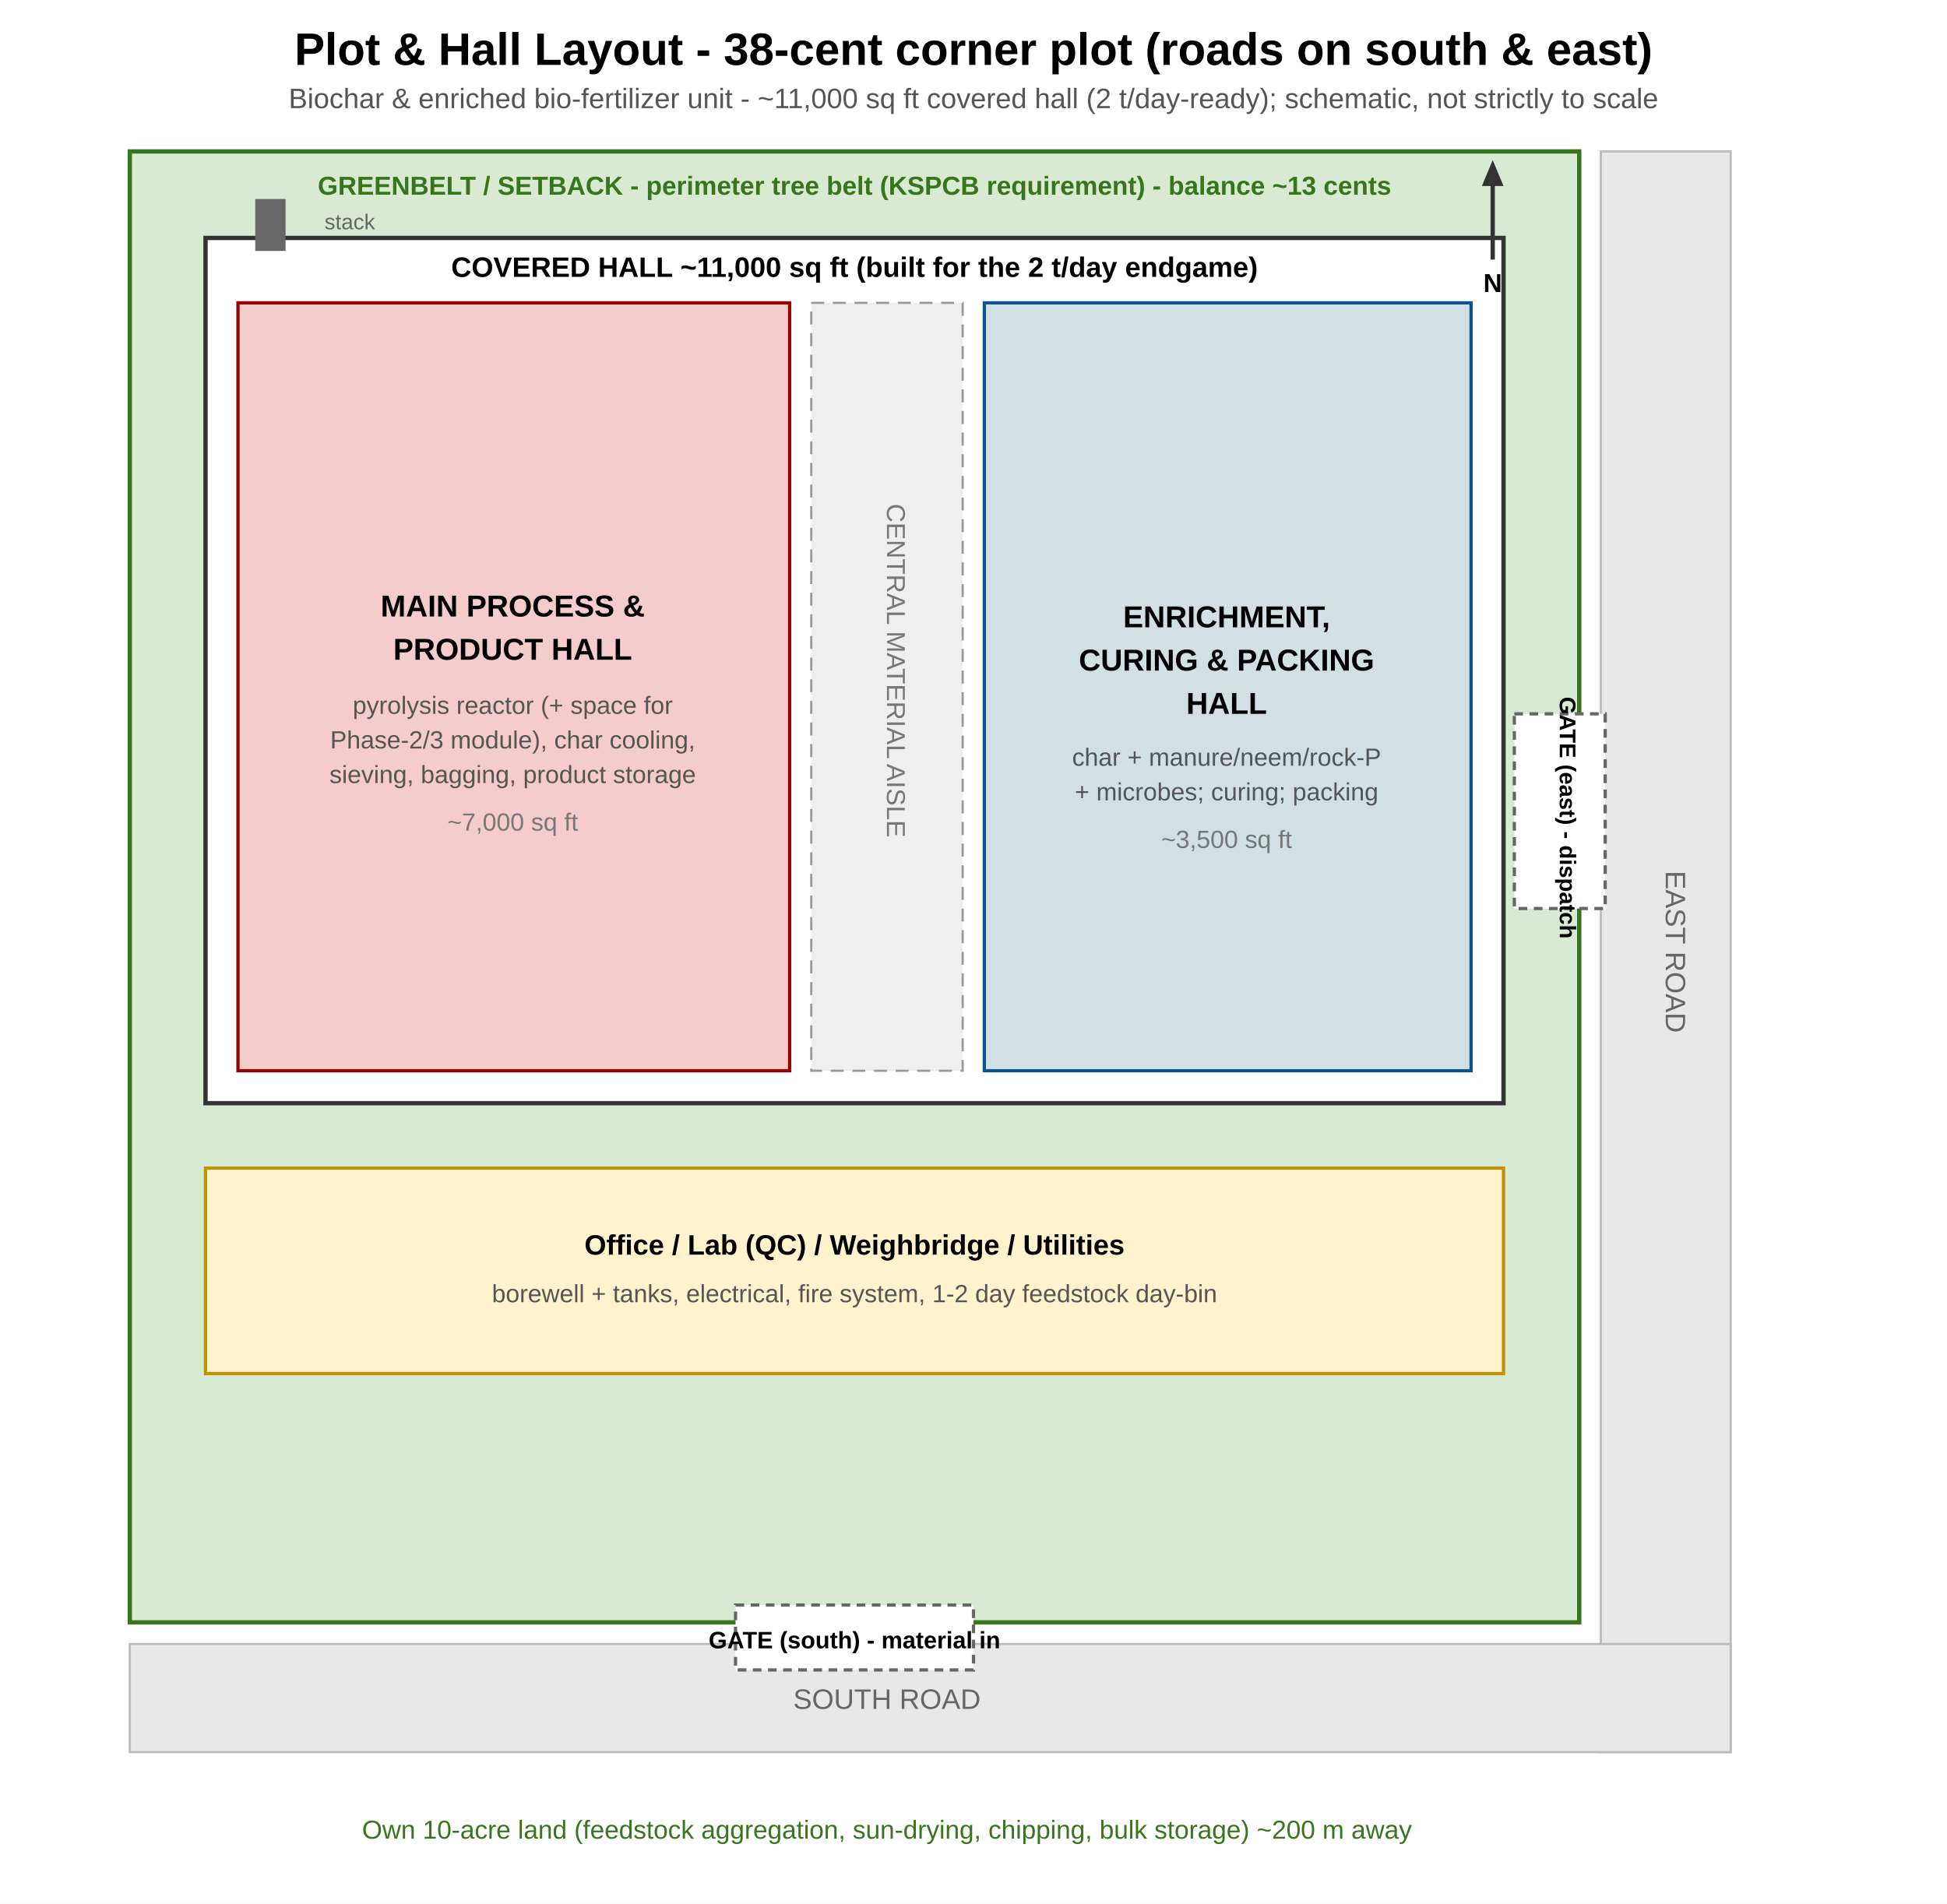
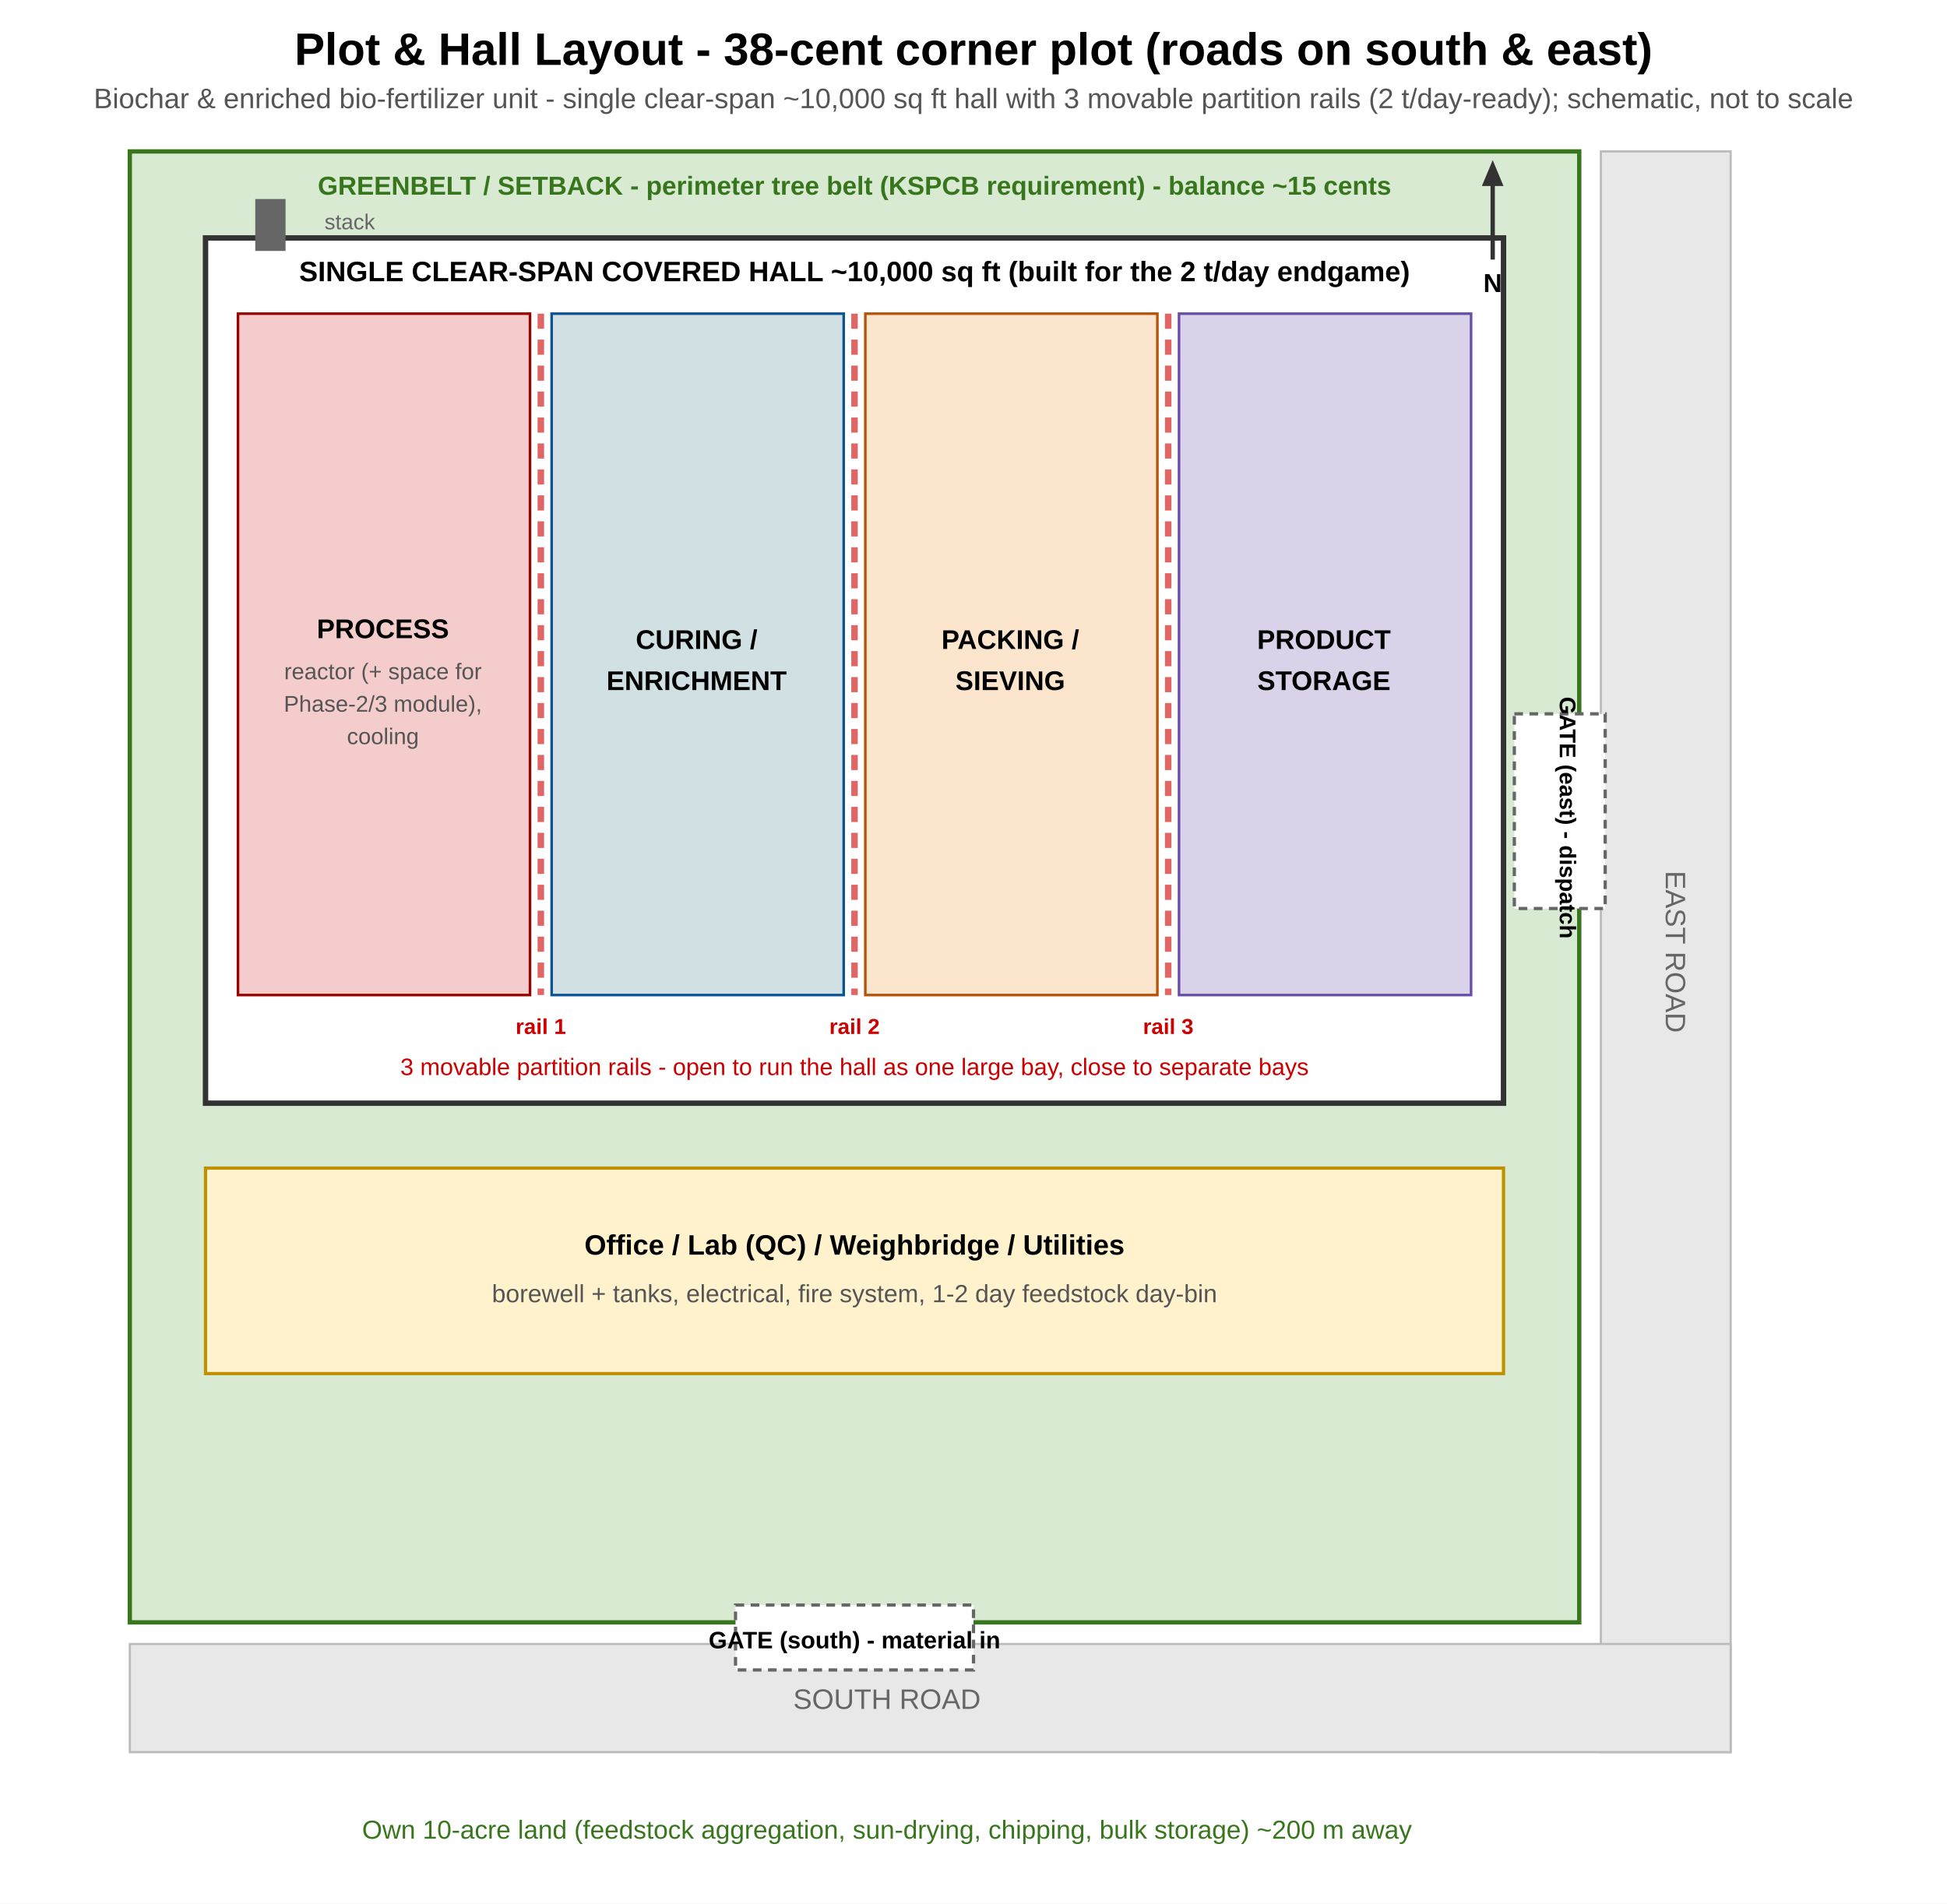
<svg xmlns="http://www.w3.org/2000/svg" viewBox="0 0 900 880" font-family="Arial, Helvetica, sans-serif">
  <rect x="0" y="0" width="900" height="880" fill="#ffffff" />
  <text x="450" y="30" text-anchor="middle" font-size="21" font-weight="bold">Plot &amp; Hall Layout - 38-cent corner plot (roads on south &amp; east)</text>
-   <text x="450" y="50" text-anchor="middle" font-size="13" fill="#555">Biochar &amp; enriched bio-fertilizer unit - ~11,000 sq ft covered hall (2 t/day-ready); schematic, not strictly to scale</text>
+   <text x="450" y="50" text-anchor="middle" font-size="13" fill="#555">Biochar &amp; enriched bio-fertilizer unit - single clear-span ~10,000 sq ft hall with 3 movable partition rails (2 t/day-ready); schematic, not to scale</text>
  <rect x="740" y="70" width="60" height="740" fill="#e8e8e8" stroke="#bbb" stroke-width="1" />
  <text x="770" y="440" text-anchor="middle" font-size="13" fill="#666" transform="rotate(90 770 440)">EAST ROAD</text>
  <rect x="60" y="760" width="740" height="50" fill="#e8e8e8" stroke="#bbb" stroke-width="1" />
  <text x="410" y="790" text-anchor="middle" font-size="13" fill="#666">SOUTH ROAD</text>
  <rect x="60" y="70" width="670" height="680" fill="#d9ead3" stroke="#38761d" stroke-width="2" />
-   <text x="395" y="90" text-anchor="middle" font-size="12" fill="#38761d" font-weight="bold">GREENBELT / SETBACK - perimeter tree belt (KSPCB requirement) - balance ~13 cents</text>
-   <rect x="95" y="110" width="600" height="400" fill="#ffffff" stroke="#333" stroke-width="2" />
-   <text x="395" y="128" text-anchor="middle" font-size="13" font-weight="bold">COVERED HALL  ~11,000 sq ft  (built for the 2 t/day endgame)</text>
-   <rect x="110" y="140" width="255" height="355" fill="#f4cccc" stroke="#990000" stroke-width="1.5" />
-   <text x="237" y="285" text-anchor="middle" font-size="14" font-weight="bold">MAIN PROCESS &amp;</text>
-   <text x="237" y="305" text-anchor="middle" font-size="14" font-weight="bold">PRODUCT HALL</text>
-   <text x="237" y="330" text-anchor="middle" font-size="11.5" fill="#555">pyrolysis reactor (+ space for</text>
-   <text x="237" y="346" text-anchor="middle" font-size="11.5" fill="#555">Phase-2/3 module), char cooling,</text>
-   <text x="237" y="362" text-anchor="middle" font-size="11.5" fill="#555">sieving, bagging, product storage</text>
-   <text x="237" y="384" text-anchor="middle" font-size="11.5" fill="#777">~7,000 sq ft</text>
-   <rect x="375" y="140" width="70" height="355" fill="#efefef" stroke="#999" stroke-width="1" stroke-dasharray="6 4" />
-   <text x="410" y="310" text-anchor="middle" font-size="12" fill="#777" transform="rotate(90 410 310)">CENTRAL MATERIAL AISLE</text>
-   <rect x="455" y="140" width="225" height="355" fill="#d0e0e3" stroke="#0b5394" stroke-width="1.5" />
-   <text x="567" y="290" text-anchor="middle" font-size="14" font-weight="bold">ENRICHMENT,</text>
-   <text x="567" y="310" text-anchor="middle" font-size="14" font-weight="bold">CURING &amp; PACKING</text>
-   <text x="567" y="330" text-anchor="middle" font-size="14" font-weight="bold">HALL</text>
-   <text x="567" y="354" text-anchor="middle" font-size="11.5" fill="#555">char + manure/neem/rock-P</text>
-   <text x="567" y="370" text-anchor="middle" font-size="11.5" fill="#555">+ microbes; curing; packing</text>
-   <text x="567" y="392" text-anchor="middle" font-size="11.5" fill="#777">~3,500 sq ft</text>
+   <text x="395" y="90" text-anchor="middle" font-size="12" fill="#38761d" font-weight="bold">GREENBELT / SETBACK - perimeter tree belt (KSPCB requirement) - balance ~15 cents</text>
+   <rect x="95" y="110" width="600" height="400" fill="#ffffff" stroke="#333" stroke-width="2.5" />
+   <text x="395" y="130" text-anchor="middle" font-size="13" font-weight="bold">SINGLE CLEAR-SPAN COVERED HALL  ~10,000 sq ft  (built for the 2 t/day endgame)</text>
+   <rect x="110" y="145" width="135" height="315" fill="#f4cccc" stroke="#990000" stroke-width="1.2" />
+   <text x="177" y="295" text-anchor="middle" font-size="12.5" font-weight="bold">PROCESS</text>
+   <text x="177" y="314" text-anchor="middle" font-size="10.5" fill="#555">reactor (+ space for</text>
+   <text x="177" y="329" text-anchor="middle" font-size="10.5" fill="#555">Phase-2/3 module),</text>
+   <text x="177" y="344" text-anchor="middle" font-size="10.5" fill="#555">cooling</text>
+   <rect x="255" y="145" width="135" height="315" fill="#d0e0e3" stroke="#0b5394" stroke-width="1.2" />
+   <text x="322" y="300" text-anchor="middle" font-size="12.5" font-weight="bold">CURING /</text>
+   <text x="322" y="319" text-anchor="middle" font-size="12.5" font-weight="bold">ENRICHMENT</text>
+   <rect x="400" y="145" width="135" height="315" fill="#fce5cd" stroke="#b45309" stroke-width="1.2" />
+   <text x="467" y="300" text-anchor="middle" font-size="12.5" font-weight="bold">PACKING /</text>
+   <text x="467" y="319" text-anchor="middle" font-size="12.5" font-weight="bold">SIEVING</text>
+   <rect x="545" y="145" width="135" height="315" fill="#d9d2e9" stroke="#674ea7" stroke-width="1.2" />
+   <text x="612" y="300" text-anchor="middle" font-size="12.5" font-weight="bold">PRODUCT</text>
+   <text x="612" y="319" text-anchor="middle" font-size="12.5" font-weight="bold">STORAGE</text>
+   <line x1="250" y1="145" x2="250" y2="460" stroke="#e06666" stroke-width="3" stroke-dasharray="7 5" />
+   <line x1="395" y1="145" x2="395" y2="460" stroke="#e06666" stroke-width="3" stroke-dasharray="7 5" />
+   <line x1="540" y1="145" x2="540" y2="460" stroke="#e06666" stroke-width="3" stroke-dasharray="7 5" />
+   <text x="250" y="478" text-anchor="middle" font-size="10" fill="#cc0000" font-weight="bold">rail 1</text>
+   <text x="395" y="478" text-anchor="middle" font-size="10" fill="#cc0000" font-weight="bold">rail 2</text>
+   <text x="540" y="478" text-anchor="middle" font-size="10" fill="#cc0000" font-weight="bold">rail 3</text>
+   <text x="395" y="497" text-anchor="middle" font-size="11" fill="#cc0000">3 movable partition rails - open to run the hall as one large bay, close to separate bays</text>
  <rect x="118" y="92" width="14" height="24" fill="#666" />
  <text x="150" y="106" font-size="10" fill="#666">stack</text>
  <rect x="95" y="540" width="600" height="95" fill="#fff2cc" stroke="#bf9000" stroke-width="1.5" />
  <text x="395" y="580" text-anchor="middle" font-size="13" font-weight="bold">Office / Lab (QC) / Weighbridge / Utilities</text>
  <text x="395" y="602" text-anchor="middle" font-size="11.5" fill="#555">borewell + tanks, electrical, fire system, 1-2 day feedstock day-bin</text>
  <rect x="340" y="742" width="110" height="30" fill="#ffffff" stroke="#666" stroke-width="1.5" stroke-dasharray="4 3" />
  <text x="395" y="762" text-anchor="middle" font-size="11" font-weight="bold">GATE (south) - material in</text>
  <rect x="700" y="330" width="42" height="90" fill="#ffffff" stroke="#666" stroke-width="1.5" stroke-dasharray="4 3" />
  <text x="721" y="378" text-anchor="middle" font-size="10.5" font-weight="bold" transform="rotate(90 721 378)">GATE (east) - dispatch</text>
  <line x1="690" y1="120" x2="690" y2="82" stroke="#333" stroke-width="2" />
  <polygon points="690,74 685,86 695,86" fill="#333" />
  <text x="690" y="135" text-anchor="middle" font-size="12" font-weight="bold">N</text>
  <text x="410" y="850" text-anchor="middle" font-size="12" fill="#38761d">Own 10-acre land (feedstock aggregation, sun-drying, chipping, bulk storage) ~200 m away</text>
</svg>
